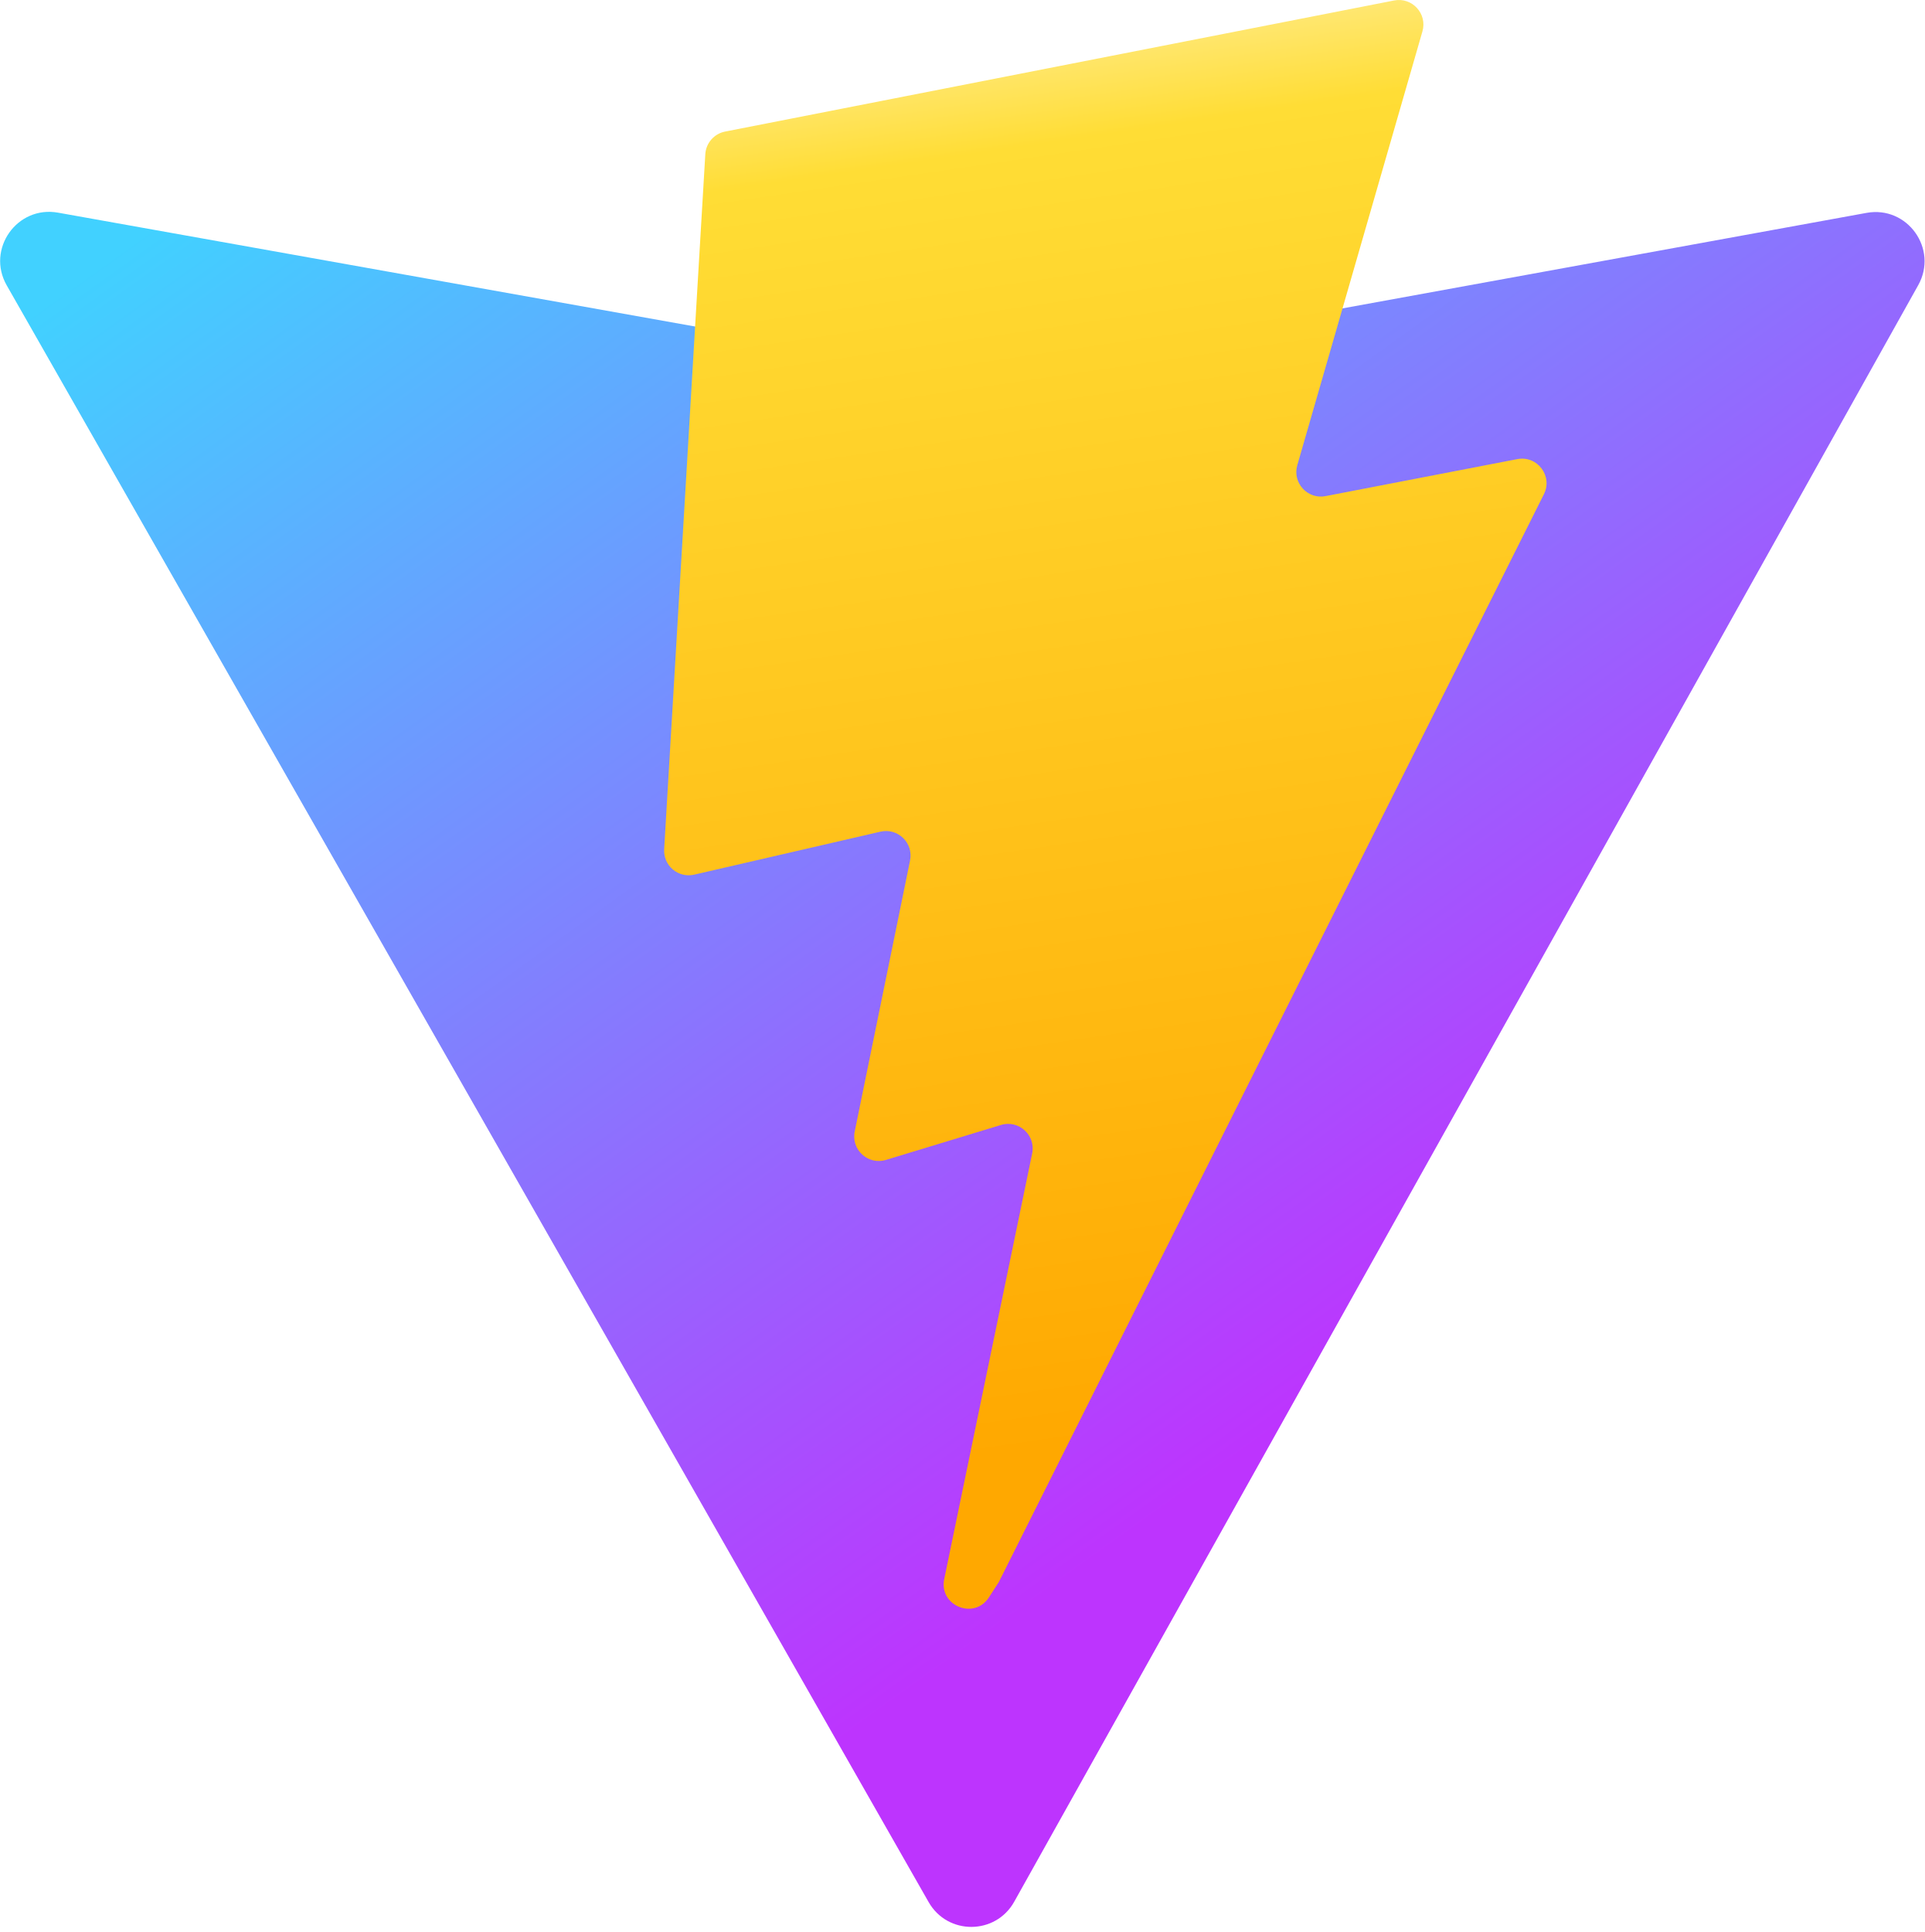
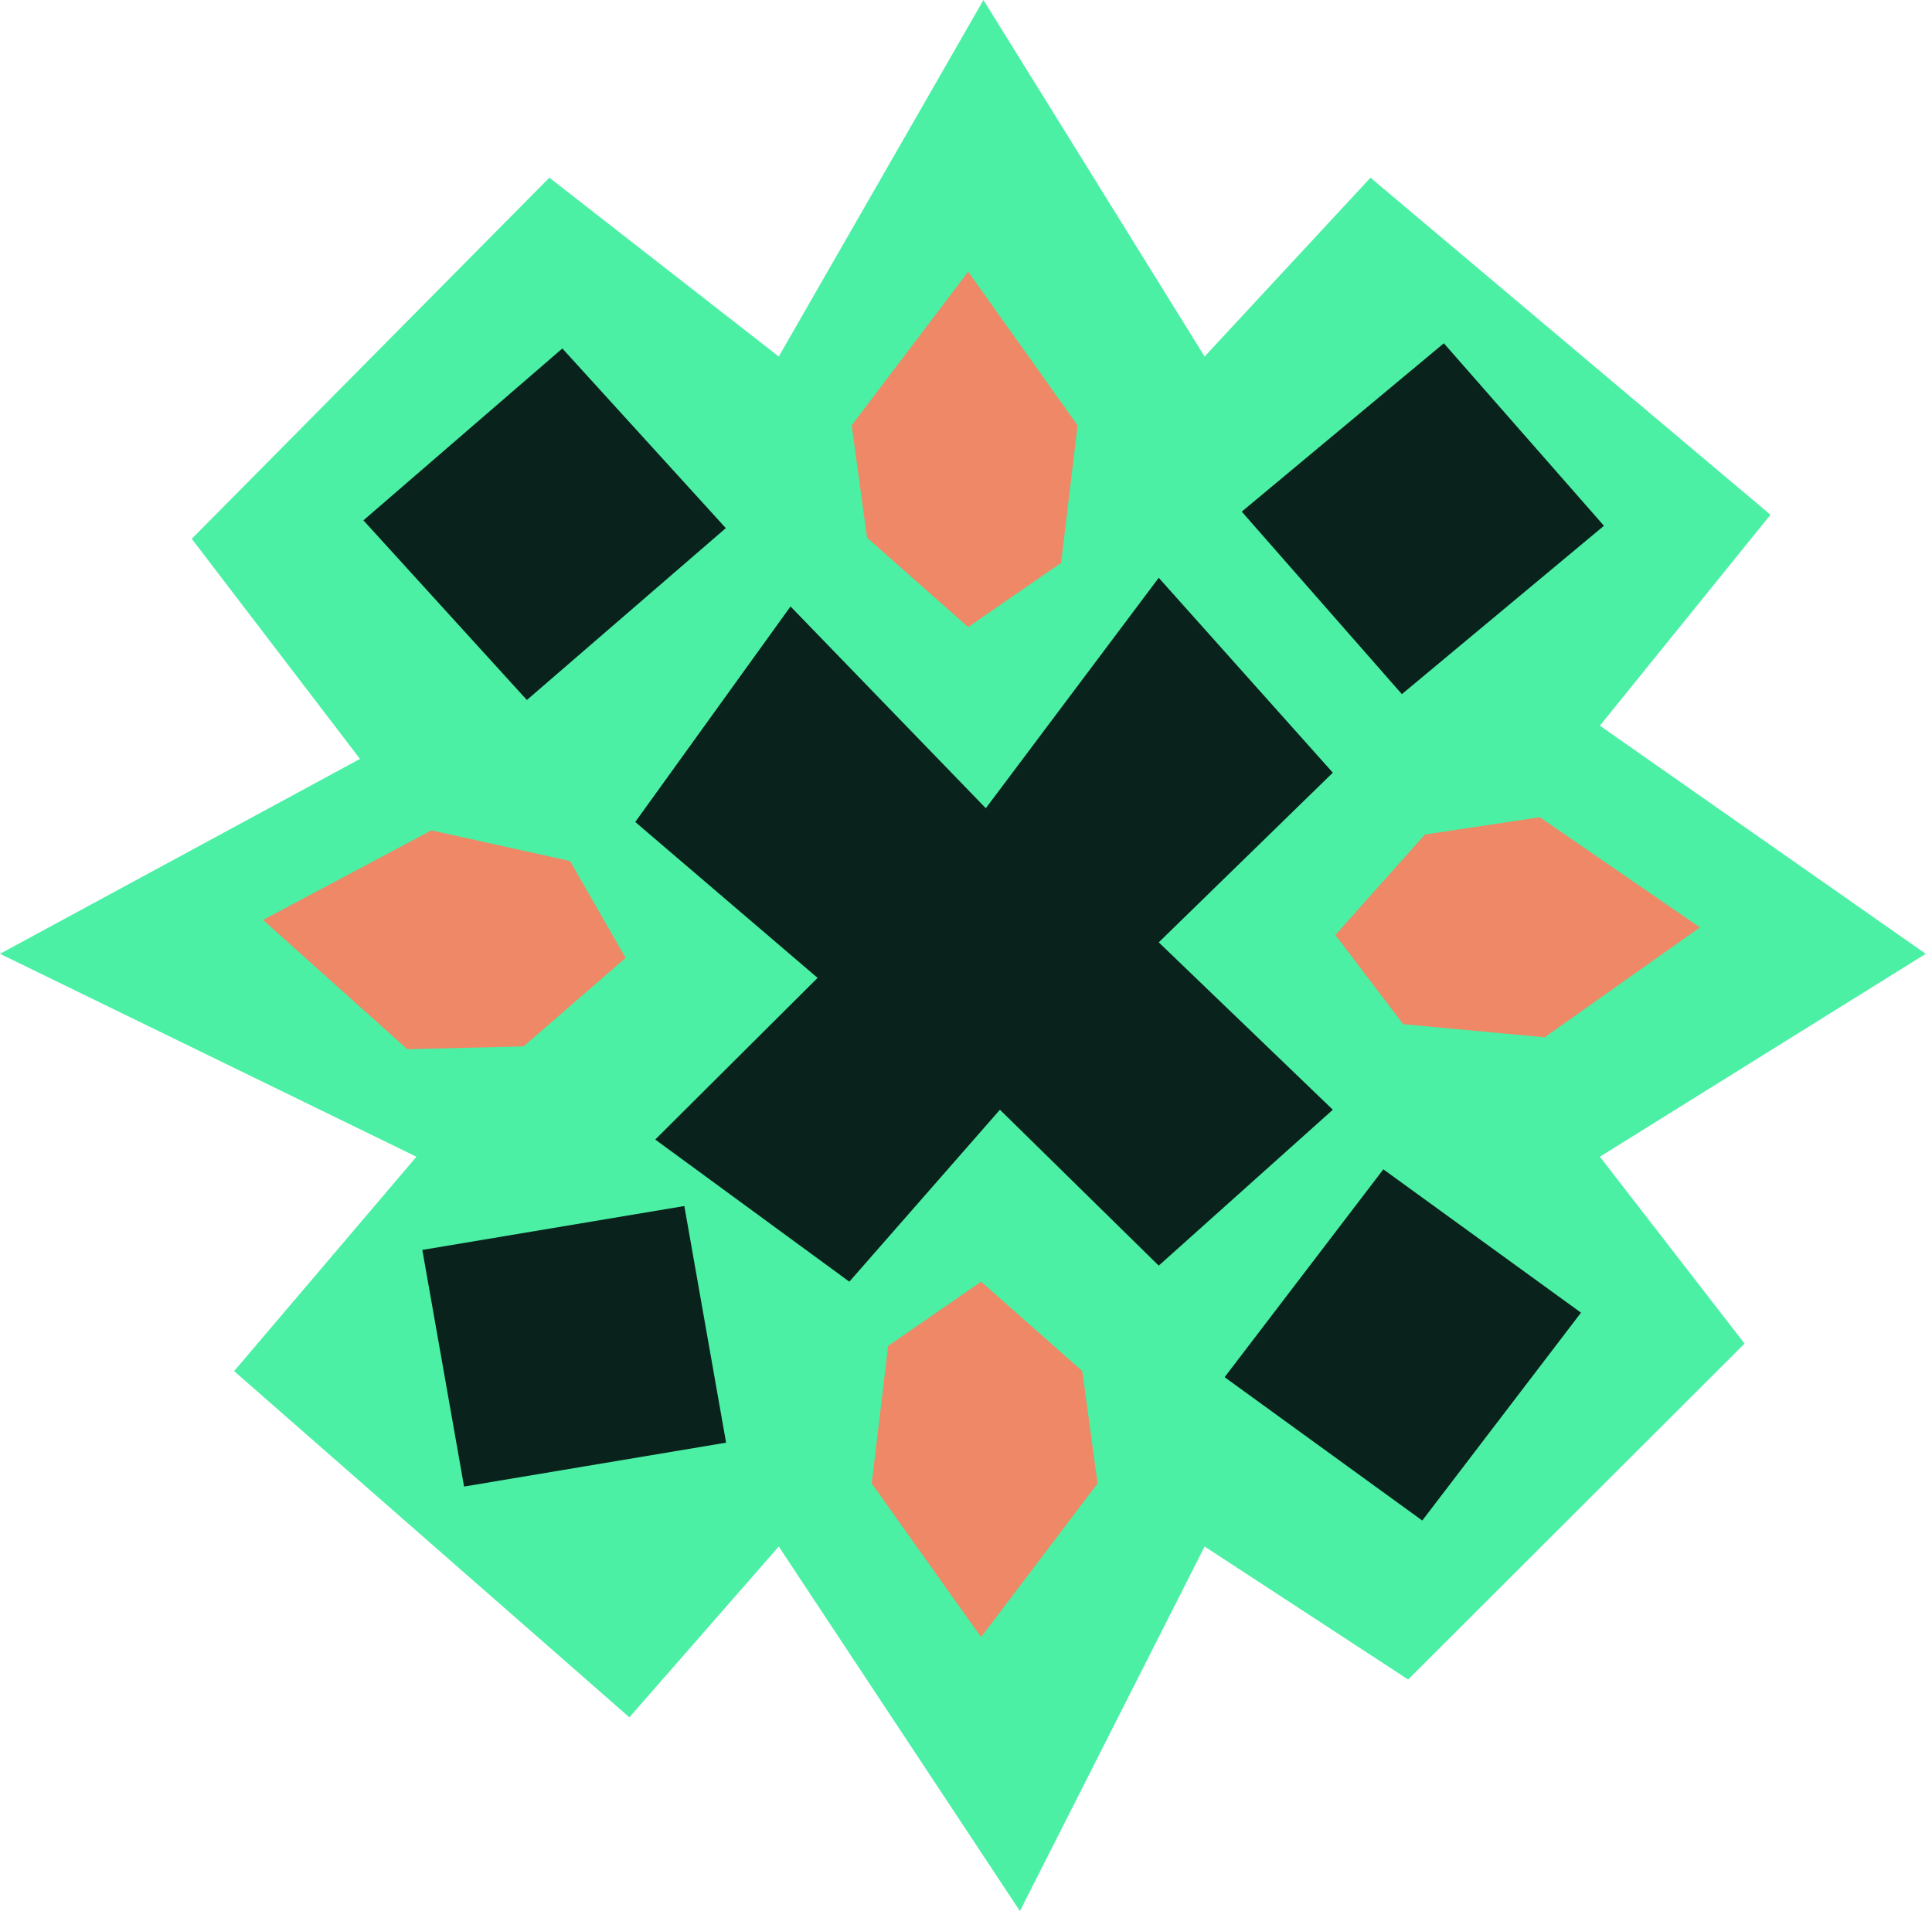
- <svg xmlns="http://www.w3.org/2000/svg" aria-hidden="true" role="img" class="iconify iconify--logos" width="31.88" height="32" preserveAspectRatio="xMidYMid meet" viewBox="0 0 256 257">
-   <defs>
-     <linearGradient id="IconifyId1813088fe1fbc01fb466" x1="-.828%" x2="57.636%" y1="7.652%" y2="78.411%">
-       <stop offset="0%" stop-color="#41D1FF" />
-       <stop offset="100%" stop-color="#BD34FE" />
-     </linearGradient>
-     <linearGradient id="IconifyId1813088fe1fbc01fb467" x1="43.376%" x2="50.316%" y1="2.242%" y2="89.03%">
-       <stop offset="0%" stop-color="#FFEA83" />
-       <stop offset="8.333%" stop-color="#FFDD35" />
-       <stop offset="100%" stop-color="#FFA800" />
-     </linearGradient>
-   </defs>
-   <path fill="url(#IconifyId1813088fe1fbc01fb466)" d="M255.153 37.938L134.897 252.976c-2.483 4.44-8.862 4.466-11.382.048L.875 37.958c-2.746-4.814 1.371-10.646 6.827-9.67l120.385 21.517a6.537 6.537 0 0 0 2.322-.004l117.867-21.483c5.438-.991 9.574 4.796 6.877 9.62Z" />
-   <path fill="url(#IconifyId1813088fe1fbc01fb467)" d="M185.432.063L96.44 17.501a3.268 3.268 0 0 0-2.634 3.014l-5.474 92.456a3.268 3.268 0 0 0 3.997 3.378l24.777-5.718c2.318-.535 4.413 1.507 3.936 3.838l-7.361 36.047c-.495 2.426 1.782 4.5 4.151 3.78l15.304-4.649c2.372-.72 4.652 1.36 4.15 3.788l-11.698 56.621c-.732 3.542 3.979 5.473 5.943 2.437l1.313-2.028l72.516-144.72c1.215-2.423-.88-5.186-3.54-4.672l-25.505 4.922c-2.396.462-4.435-1.77-3.759-4.114l16.646-57.705c.677-2.35-1.37-4.583-3.769-4.113Z" />
+ <svg xmlns="http://www.w3.org/2000/svg" width="176" height="175" viewBox="0 0 176 175" fill="none">
+   <path d="M70.944 32.482L89.59 0L109.737 32.482L124.848 16.189L161.284 46.896L145.745 66.114L175.43 86.898L145.745 105.385L158.926 122.409L128.277 153.012L109.737 140.896L92.912 174.11L70.944 140.896L57.334 156.458L21.326 124.916L37.937 105.385L0 86.898L32.793 69.142L17.468 49.089L50.046 16.189L70.944 32.482Z" fill="#4BF0A5" />
+   <path d="M72.015 55.251L89.805 73.634L105.558 52.64L121.418 70.396L105.558 85.854L121.418 101.103L105.558 115.307L91.091 101.103L77.373 116.769L59.691 103.818L74.48 89.091L57.869 74.887L72.015 55.251Z" fill="#0A221C" />
+   <rect width="23.962" height="22.118" transform="matrix(0.768292 -0.640099 0.659404 0.751789 113.121 46.613)" fill="#0A221C" />
+   <rect width="23.951" height="22.128" transform="matrix(0.756653 -0.653817 0.672917 0.739718 33.1066 47.4066)" fill="#0A221C" />
+   <rect width="24.202" height="21.892" transform="matrix(0.986254 -0.165239 0.173702 0.984798 38.4724 113.875)" fill="#0A221C" />
+   <rect width="23.826" height="22.244" transform="matrix(0.606868 -0.794802 0.809506 0.587111 111.559 125.47)" fill="#0A221C" />
+   <path d="M77.588 38.749L88.197 24.753L98.164 38.749L96.663 51.282L88.197 57.131L78.981 48.985L77.588 38.749Z" fill="#EE8866" />
+   <path d="M140.275 74.454L154.859 84.494L140.714 94.503L127.825 93.309L121.645 85.184L129.805 76.03L140.275 74.454Z" fill="#EE8866" />
+   <path d="M99.986 135.151L89.376 149.147L79.41 135.151L80.91 122.618L89.376 116.769L98.592 124.916L99.986 135.151Z" fill="#EE8866" />
+   <path d="M37.104 95.59L23.96 83.813L39.302 75.651L51.928 78.444L56.991 87.272L47.695 95.333L37.104 95.59Z" fill="#EE8866" />
</svg>
